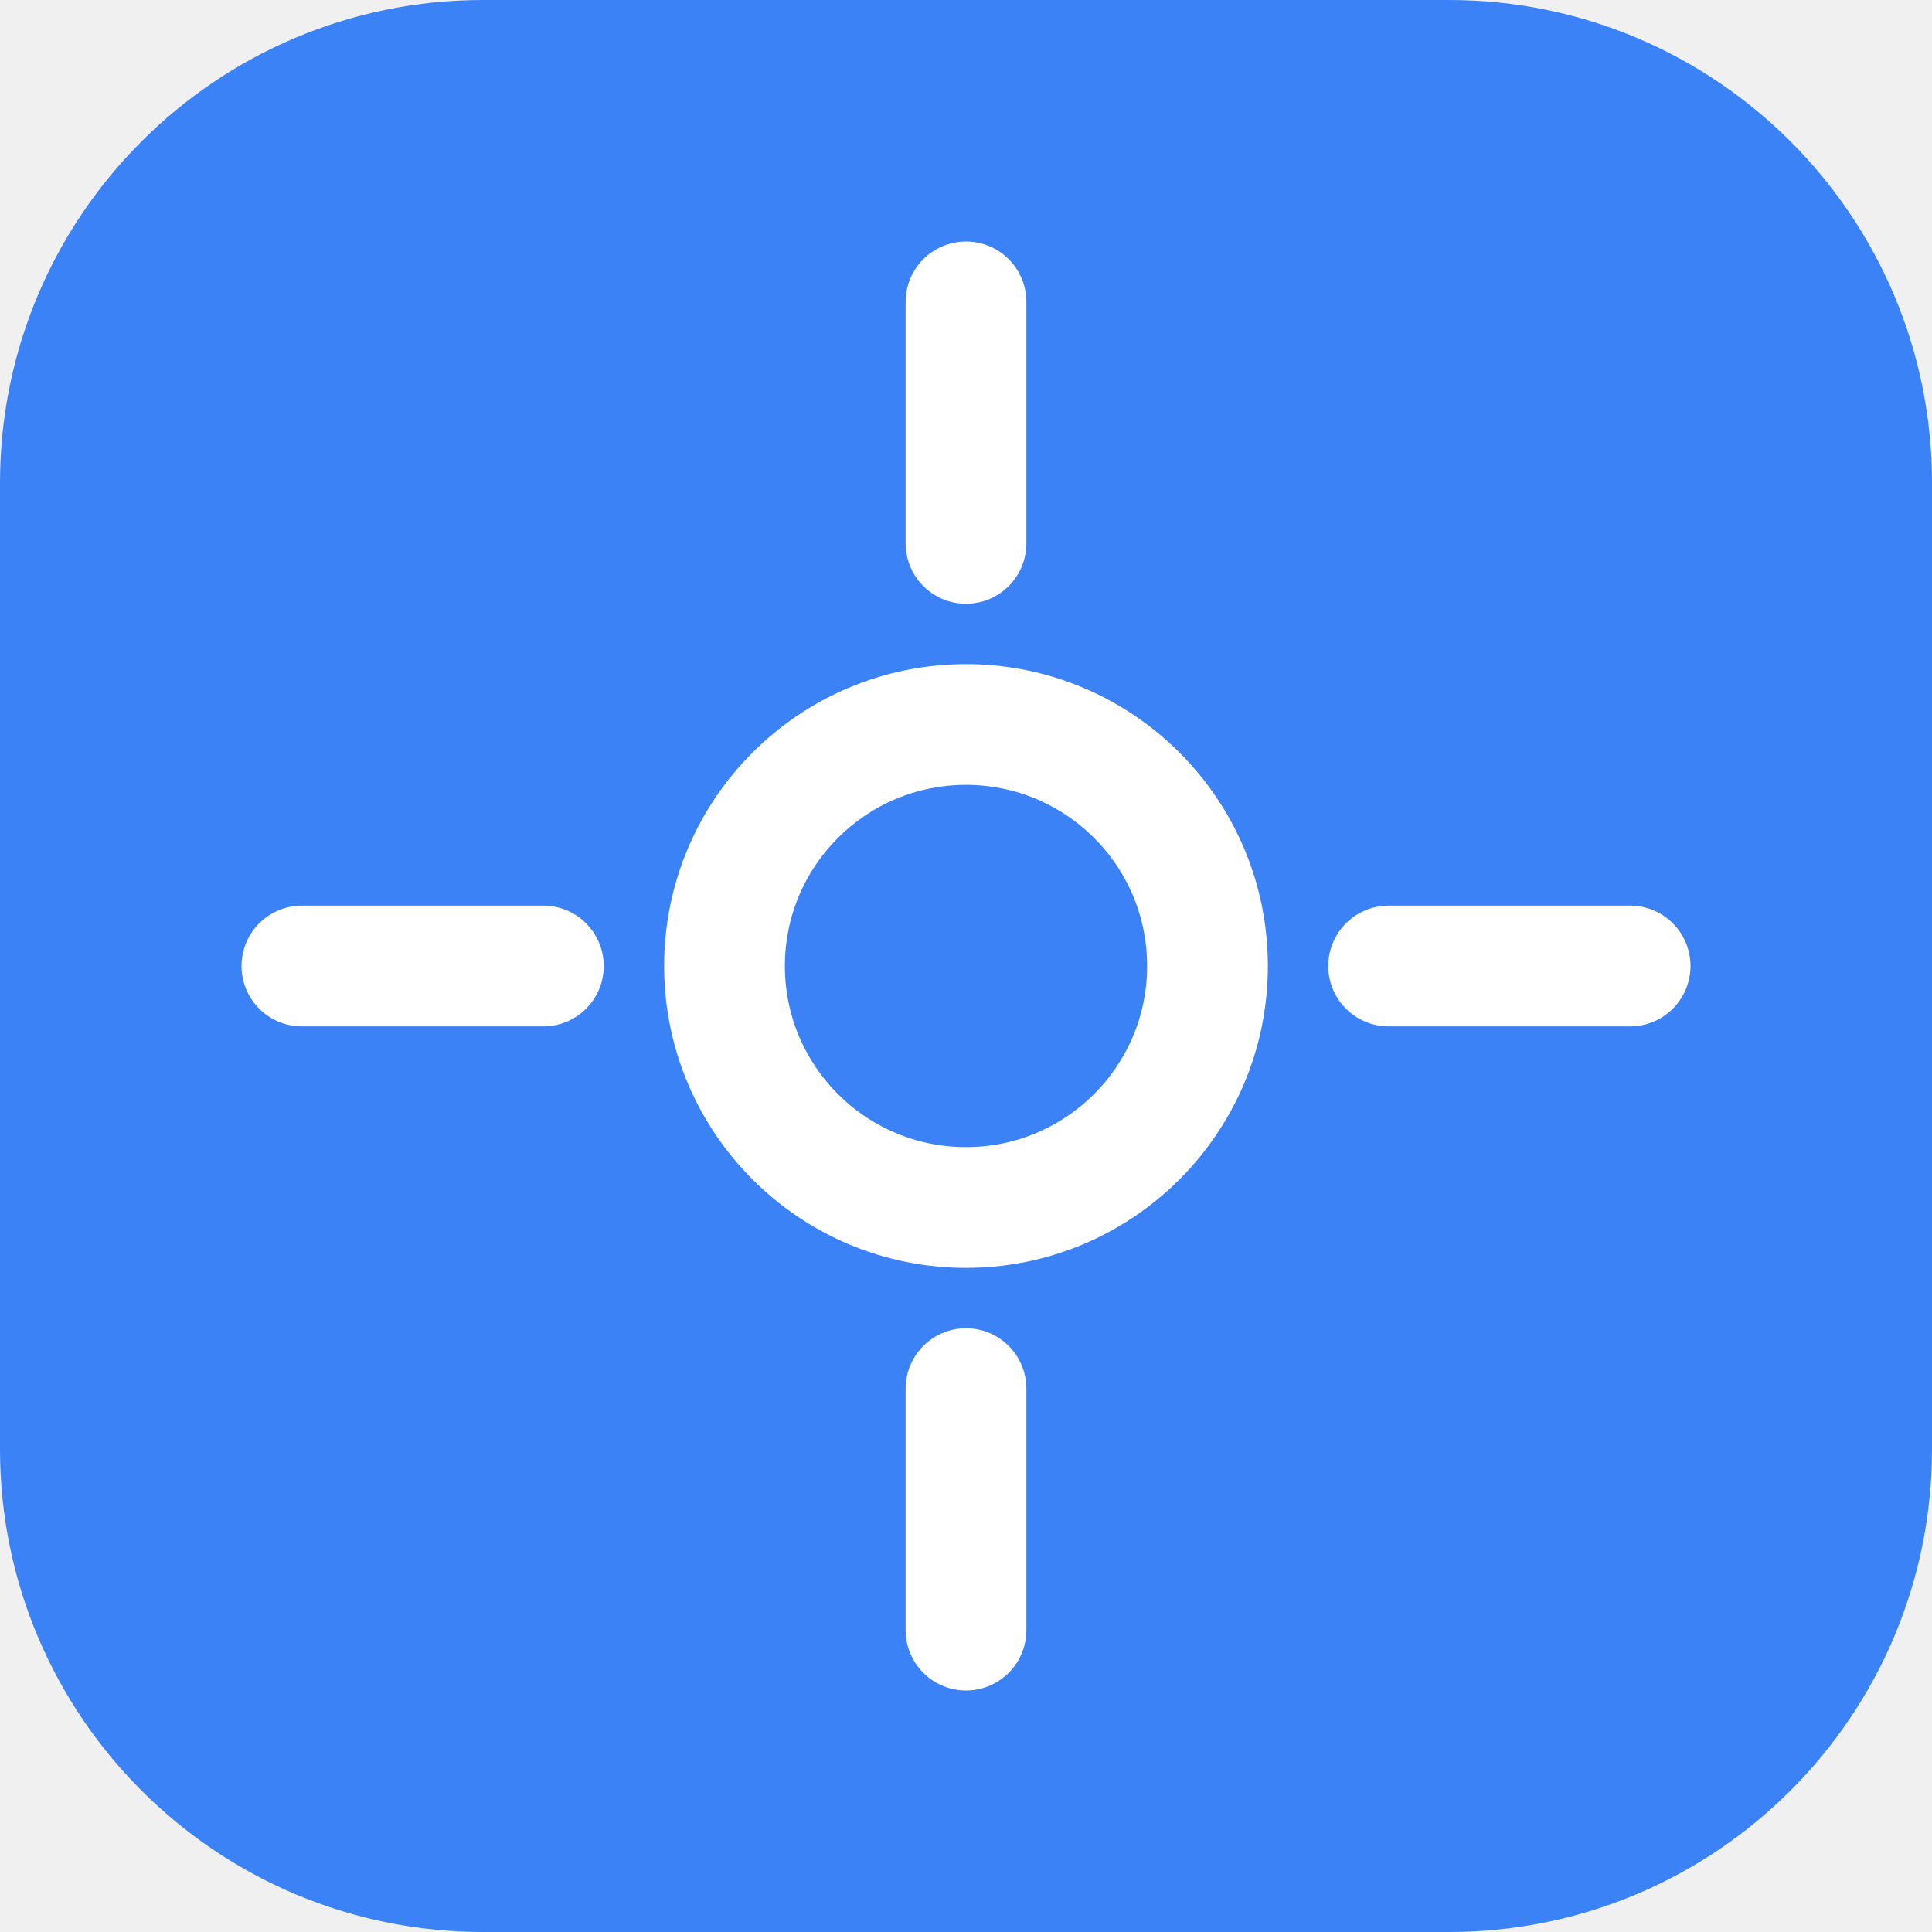
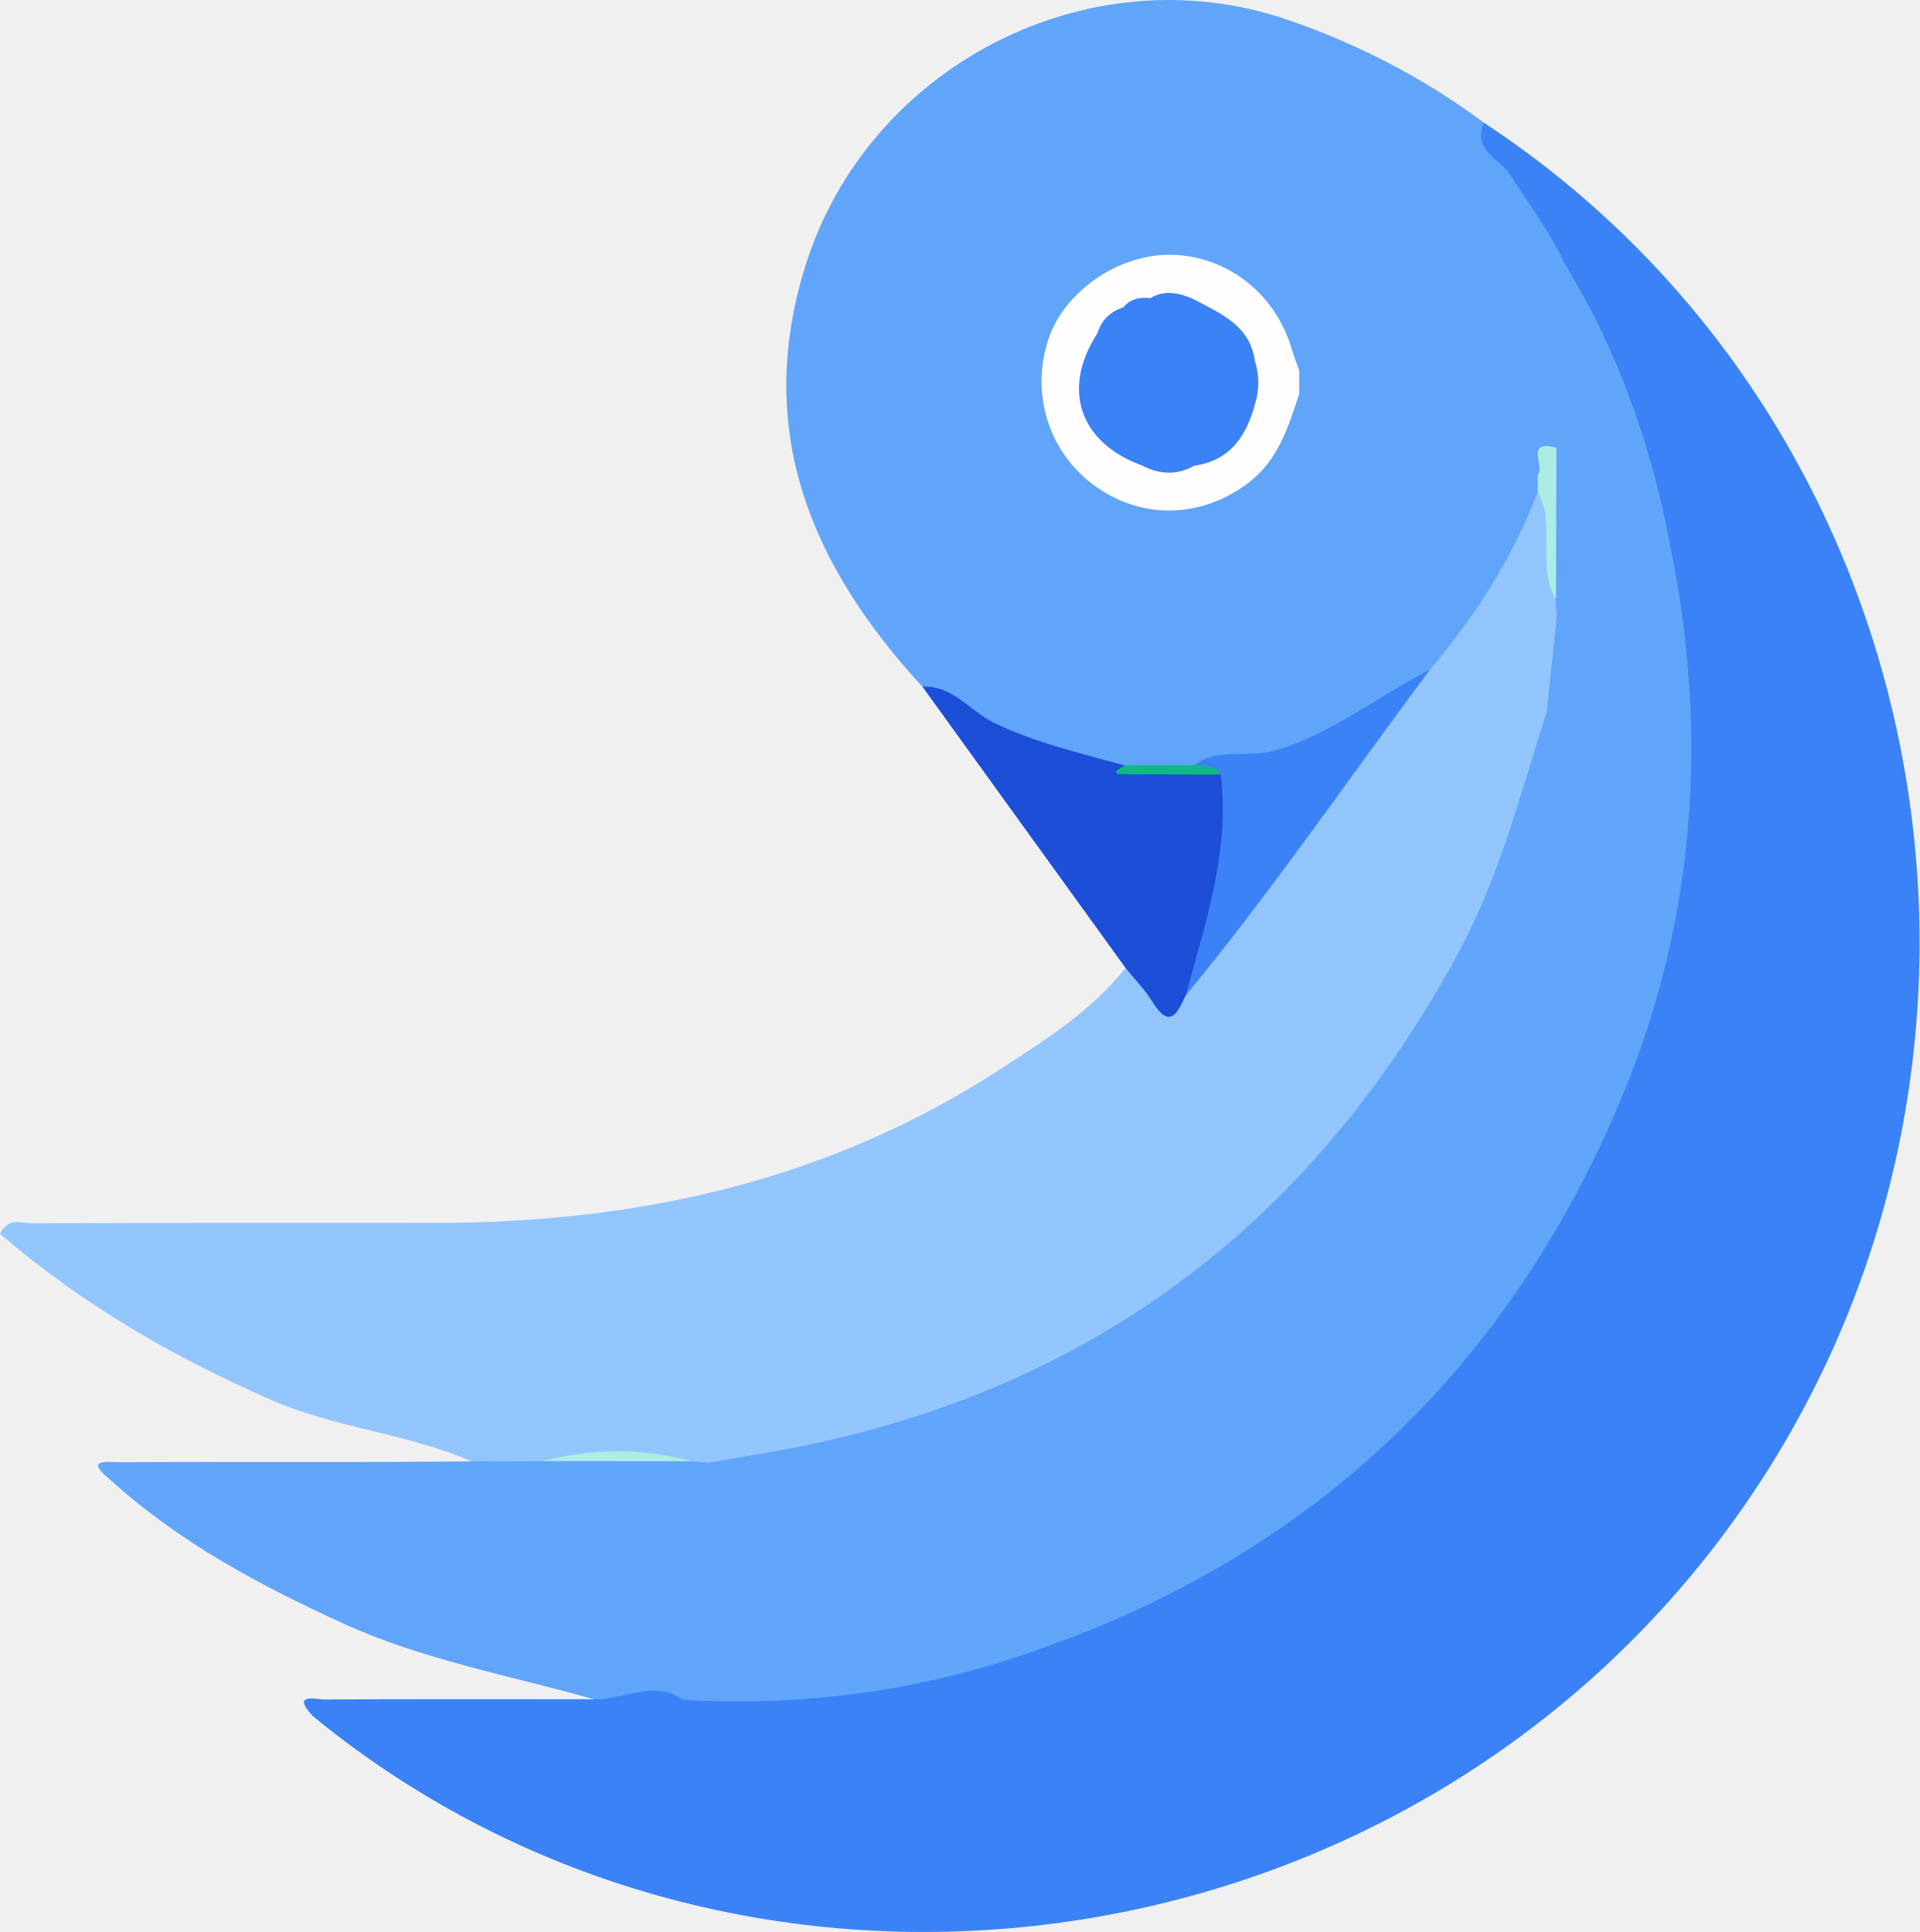
- <svg xmlns="http://www.w3.org/2000/svg" viewBox="0 0 32 32" fill="none">
-   <rect width="32" height="32" rx="8" fill="#3B82F6" />
-   <circle cx="16" cy="16" r="4" stroke="white" stroke-width="2" />
-   <line x1="16" y1="5" x2="16" y2="9" stroke="white" stroke-width="2" stroke-linecap="round" />
-   <line x1="16" y1="23" x2="16" y2="27" stroke="white" stroke-width="2" stroke-linecap="round" />
-   <line x1="5" y1="16" x2="9" y2="16" stroke="white" stroke-width="2" stroke-linecap="round" />
-   <line x1="23" y1="16" x2="27" y2="16" stroke="white" stroke-width="2" stroke-linecap="round" />
+ <svg xmlns="http://www.w3.org/2000/svg" version="1.1" id="Ly_1" x="0px" y="0px" viewBox="0 0 108.895 109.621" enable-background="new 0 0 108.895 109.621" xml:space="preserve">
+   <g>
+     <path fill="#3B82F6" d="M84.183,6.964c26.275,17.29,32.695,53.977,13.938,79.635c-18.799,25.715-56.018,30.715-80.35,10.795   c0.143-1.059,0.985-0.66,1.541-0.668c2.573-0.045,5.151-0.086,7.725-0.004c3.746,0.119,7.447-0.125,11.104-0.951   c11.298,0.549,21.865-1.939,31.453-7.99c14.036-8.854,22.444-21.531,24.983-37.962c0.959-6.203,0.865-12.442-0.426-18.624   c-1.027-5.61-3.06-10.858-5.761-15.86c-1.176-2.259-2.729-4.269-4.194-6.338C83.783,8.418,82.778,7.638,84.183,6.964z" />
+     <path fill="#60A5FA" d="M94.748,30.947c2.182,10.698,1.449,21.228-2.734,31.279c-6.596,15.855-18.186,26.564-34.586,31.871   c-6.057,1.959-12.303,2.727-18.674,2.348c-1.682-0.879-3.379,0.771-5.063-0.027c-4.752-1.355-9.65-2.219-14.191-4.289   c-4.762-2.176-9.342-4.623-13.252-8.17c0.164-1.199,1.119-0.717,1.729-0.729c3.063-0.053,6.129-0.076,9.19-0.014   c7.443,0.146,14.859-0.695,22.293-0.578c5.861-1.205,11.773-2.188,17.279-4.764C71.461,70.98,81.188,59.806,85.897,44.25   c0.401-1.324,0.332-2.844,1.483-3.883c2.506-0.209,2.955-0.85,2.527-3.072c-0.359-1.867,0.102-3.793,0.785-5.45   C91.41,30.116,93.162,30.245,94.748,30.947z" />
+     <path fill="#60A5FA" d="M84.183,6.964c-0.688,1.555,0.933,2.078,1.5,2.968c1.058,1.653,2.242,3.222,3.074,5.017   c0.465,0.63,0.273,1.419,0.523,2.129c0.565,1.615,0.365,3.034-1.803,3.154c-1.222,0.067-1.513,0.721-1.464,1.813   c0.08,1.771,0.373,3.453,1.527,4.88c0.113,0.359,0.123,0.722,0.06,1.09c-1.091,4.062-3.353,7.415-6.283,10.364   c-4.056,3.164-8.524,5.309-13.754,5.566c-1.195,0.221-2.392,0.229-3.586,0.008c-4.351-0.58-8.265-2.172-11.652-4.99   c-6.289-6.83-9.563-14.499-6.635-23.886C49.228,3.747,61.76-2.726,72.994,1.107C76.996,2.473,80.763,4.419,84.183,6.964z" />
+     <path fill="#93C5FD" d="M81.127,37.991c2.562-3.048,4.703-6.35,6.105-10.098c1.229,0.787,1.133,2.061,1.194,3.272   c0.047,0.891-0.047,1.795,0.271,2.659c0.125,0.411,0.182,0.833,0.211,1.26c0.014,1.861,0.027,3.725-1.17,5.316   c-1.484,4.645-2.683,9.381-5.033,13.719c-8.598,15.859-21.709,25.384-39.53,28.365c-0.979,0.164-1.959,0.334-2.938,0.502   c-0.392,0.268-0.799,0.205-1.211,0.066c-2.816-0.123-5.633-0.289-8.443,0.111c-1.283-0.082-2.596,0.314-3.848-0.248   c-3.642-1.592-7.674-1.873-11.33-3.475C9.821,77,4.62,73.984-0.001,70.003c0.5-0.982,1.257-0.59,1.832-0.596   c7.65-0.027,15.303-0.016,22.951-0.02c11.438-0.01,22.238-2.4,31.945-8.711c2.563-1.668,5.184-3.301,7.122-5.757   c0.943-0.131,1.277,0.642,1.732,1.201c0.521,0.643,0.965,0.488,1.418-0.051c3.713-4.714,7.092-9.673,10.731-14.439   C78.746,40.307,79.806,39.029,81.127,37.991z" />
+     <path fill="#1D4ED8" d="M67.264,56.48c-0.465,0.975-0.889,1.98-1.889,0.359c-0.426-0.691-1.012-1.281-1.524-1.917   c-3.843-5.319-7.685-10.642-11.525-15.962c1.742-0.078,2.705,1.398,4.08,2.061c2.358,1.133,4.889,1.719,7.387,2.408   c1.312,0.561,2.672,0.242,4.006,0.188c0.681-0.026,1.301-0.146,1.769,0.488C70.699,48.584,69.443,52.617,67.264,56.48z" />
+     <path fill="#60A5FA" d="M26.736,82.917c1.348-0.004,2.694-0.008,4.043-0.012c2.817-0.328,5.635-0.33,8.453,0.002   c0.336,0.027,0.672,0.055,1.006,0.08c-0.756,0.766-1.724,0.445-2.597,0.447c-9.606,0.023-19.213,0.006-28.819,0.029   c-0.871,0.002-1.844-0.326-2.574,0.492c-1.504-1.221-0.133-0.986,0.526-0.99c4.657-0.021,9.316-0.006,13.974-0.014   C22.744,82.953,24.74,82.929,26.736,82.917z" />
+     <path fill="#3B82F6" d="M33.691,96.416c1.688,0.051,3.383-1.137,5.063,0.029c-6.106,0.949-12.26,0.279-18.387,0.498   c-0.875,0.031-1.844-0.336-2.596,0.453c-1.308-1.389,0.161-0.963,0.682-0.967c4.578-0.029,9.158-0.016,13.738-0.016   C32.691,96.414,33.191,96.414,33.691,96.416z" />
+     <path fill="#60A5FA" d="M87.74,40.402c0.19-1.822,0.385-3.644,0.578-5.465c0.612-2.062,0.149-4.17,0.258-6.254   c0.049-0.971,0.102-1.941,0.164-2.894c-0.18,0-0.34,0.03-0.494,0.118c-0.439,0.256-0.576,0.798-1.018,1.038   c-2.603-1.515-1.396-4.196-1.861-6.344c-0.168-0.775,0.66-1.221,1.568-1.042c2.5,0.492,2.438-0.906,1.672-2.488   c-0.41-0.848,0.233-1.417,0.147-2.124c3.027,4.947,4.931,10.315,5.992,16c-0.727-0.027-1.348,0.57-2.158,0.227   c-0.778-0.329-1.502,0.376-1.516,0.886c-0.055,1.827-0.904,3.619-0.248,5.482c0.315,0.897,0.389,2.504-0.063,2.601   C89.834,40.338,88.797,41.354,87.74,40.402z" />
+     <path fill="#FFFDFD" d="M73.703,22.35c-0.623,1.887-1.201,3.783-2.91,5.066c-2.627,1.97-5.914,2.082-8.574,0.229   c-2.678-1.864-3.785-5.236-2.75-8.38c0.892-2.71,3.945-4.835,6.912-4.809c3.138,0.028,5.883,2.111,6.847,5.19   c0.147,0.47,0.315,0.932,0.477,1.398C74.127,21.48,74.127,21.915,73.703,22.35z" />
+     <path fill="#3B82F6" d="M67.264,56.48c1.113-4.105,2.513-8.167,1.99-12.533c-0.396-0.494-1.133-0.008-1.518-0.529   c1.352-1.025,3.002-0.387,4.512-0.814c3.313-0.943,5.907-3.115,8.877-4.611C76.512,44.16,72.175,50.533,67.264,56.48z" />
+     <path fill="#ABECE4" d="M87.231,26.946c0.438-0.454-0.771-2.052,1.065-1.538c0.84,2.705,0.474,5.446,0.244,8.183   c-0.104,0.114-0.209,0.228-0.313,0.341c-1.074-1.89,0.063-4.146-0.994-6.039C87.233,27.578,87.231,27.262,87.231,26.946z" />
+     <path fill="#10B981" d="M67.738,43.418c0.545,0.064,1.162-0.08,1.518,0.529c-1.942-0.004-3.887-0.006-5.83-0.021   c-0.045,0-0.088-0.104-0.133-0.161c0.166-0.113,0.332-0.226,0.5-0.339C65.107,43.424,66.422,43.422,67.738,43.418z" />
+     <path fill="#60A5FA" d="M73.703,22.35c0-0.436,0-0.871,0-1.306c0.047-0.149,0.094-0.3,0.141-0.45   c0.793,0.655,0.388,1.525,0.277,2.266C74.091,23.058,73.818,22.567,73.703,22.35z" />
+     <path fill="#60A5FA" d="M58.646,20.958c0,0.468,0,0.937,0,1.443C58.006,22.005,58.279,21.501,58.646,20.958z" />
+     <path fill="#60A5FA" d="M88.748,25.47c0.014-0.081,0.021-0.165,0.047-0.24c0.027-0.075,0.078-0.141,0.117-0.211   c0.699,0.999,0.418,8.846-0.361,9.854c-0.041,0.051-0.153,0.044-0.231,0.064c-0.029-0.335-0.062-0.67-0.09-1.005l0.041,0.021   C88.963,31.156,88.08,28.27,88.748,25.47z" />
+     <path fill="#ABECE4" d="M39.23,82.908c-2.816,0-5.636,0-8.451-0.002C33.596,82.154,36.414,82.15,39.23,82.908z" />
+     <path fill="#60A5FA" d="M88.748,25.47c-0.258,2.822,0.559,5.706-0.479,8.483c0.01-2.848,0.02-5.696,0.026-8.544   C88.447,25.433,88.595,25.452,88.748,25.47z" />
+     <path fill="#3B82F6" d="M64.779,26.407c-3.543-1.289-4.57-4.332-2.531-7.488c0.662-0.326,1.279-0.694,1.477-1.483   c0.406-0.483,0.939-0.592,1.533-0.519c0.822,0.188,1.646,0.36,2.479,0.068c1.502,0.816,3.174,1.467,3.449,3.494   c-0.291,0.815-0.306,1.629,0.01,2.442c-0.486,1.825-1.412,3.216-3.455,3.506C66.754,26.359,65.766,26.4,64.779,26.407z" />
+     <path fill="#3B82F6" d="M64.779,26.407c0.992-0.697,1.979-0.72,2.961,0.021C66.75,26.984,65.762,26.922,64.779,26.407z" />
+     <path fill="#3B82F6" d="M63.723,17.438c0.207,0.082,0.414,0.163,0.621,0.245c-0.729,0.359-0.926,1.623-2.096,1.238   C62.482,18.169,62.978,17.678,63.723,17.438z" />
+     <path fill="#3B82F6" d="M67.736,16.986c-0.847,0.676-1.674,0.728-2.479-0.068C66.096,16.412,66.92,16.626,67.736,16.986z" />
+     <path fill="#3B82F6" d="M71.197,22.922c-0.658-0.812-0.648-1.625-0.01-2.442C71.447,21.294,71.449,22.108,71.197,22.922z" />
+   </g>
</svg>
